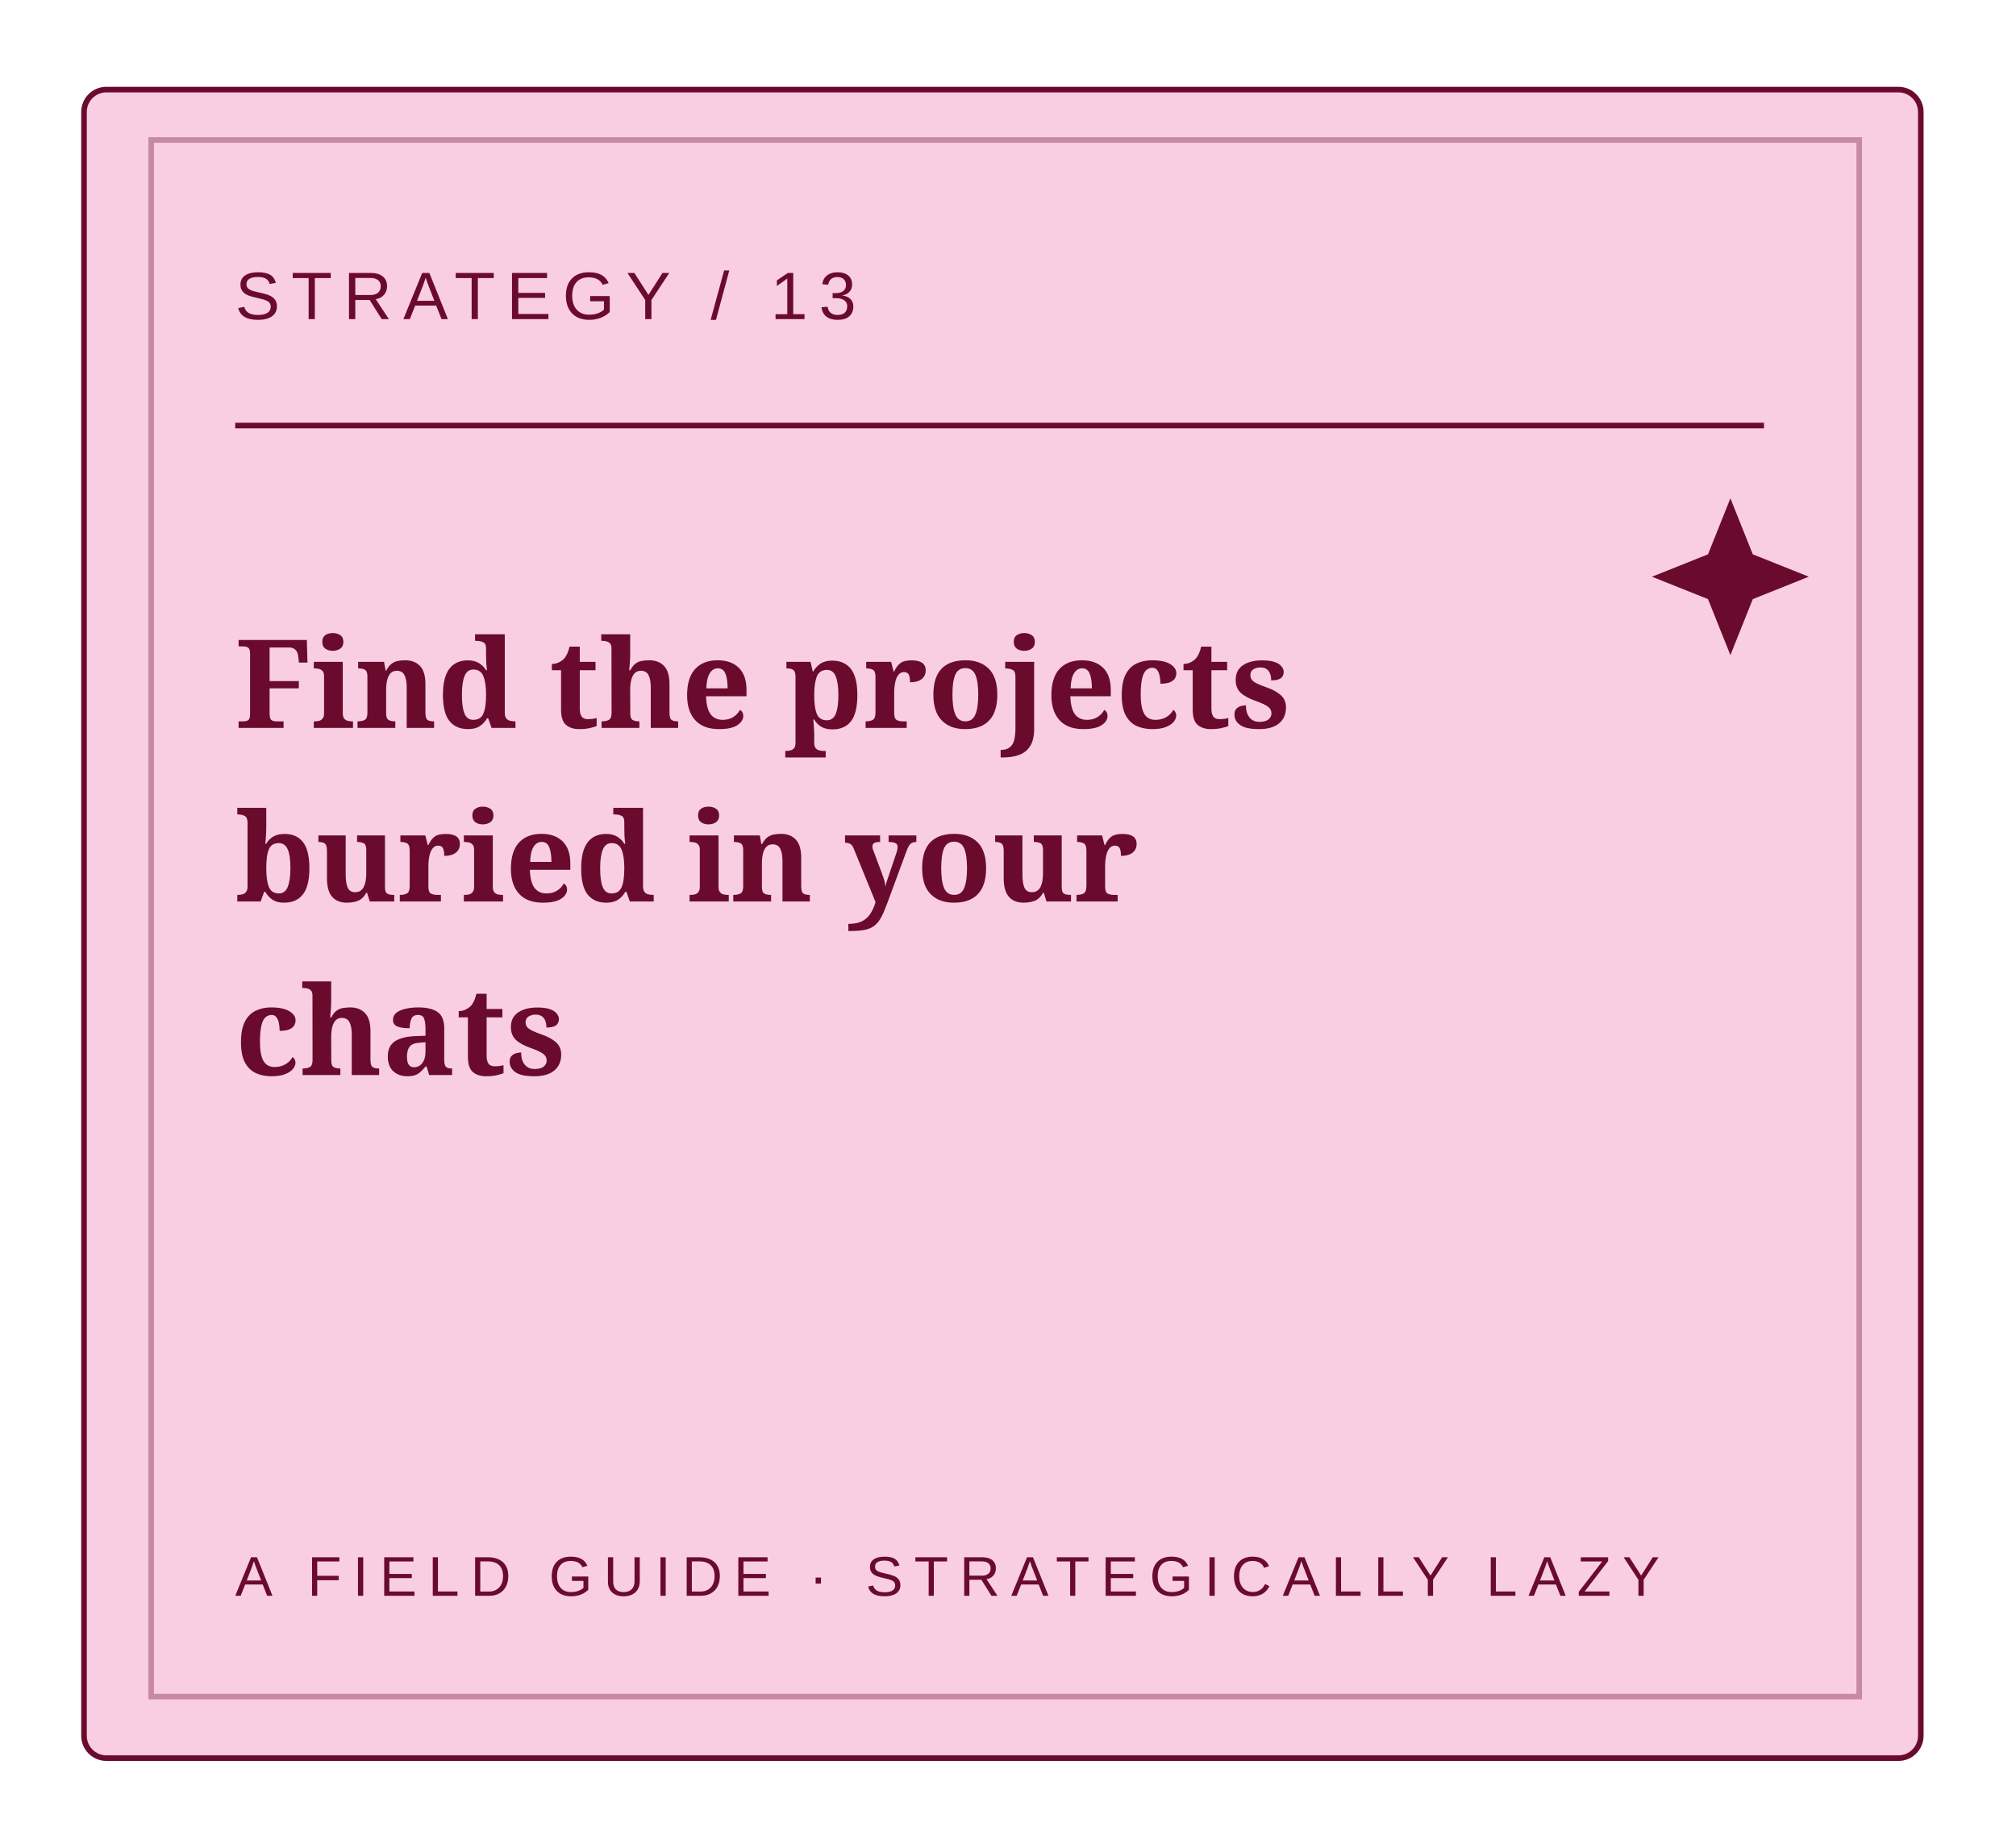
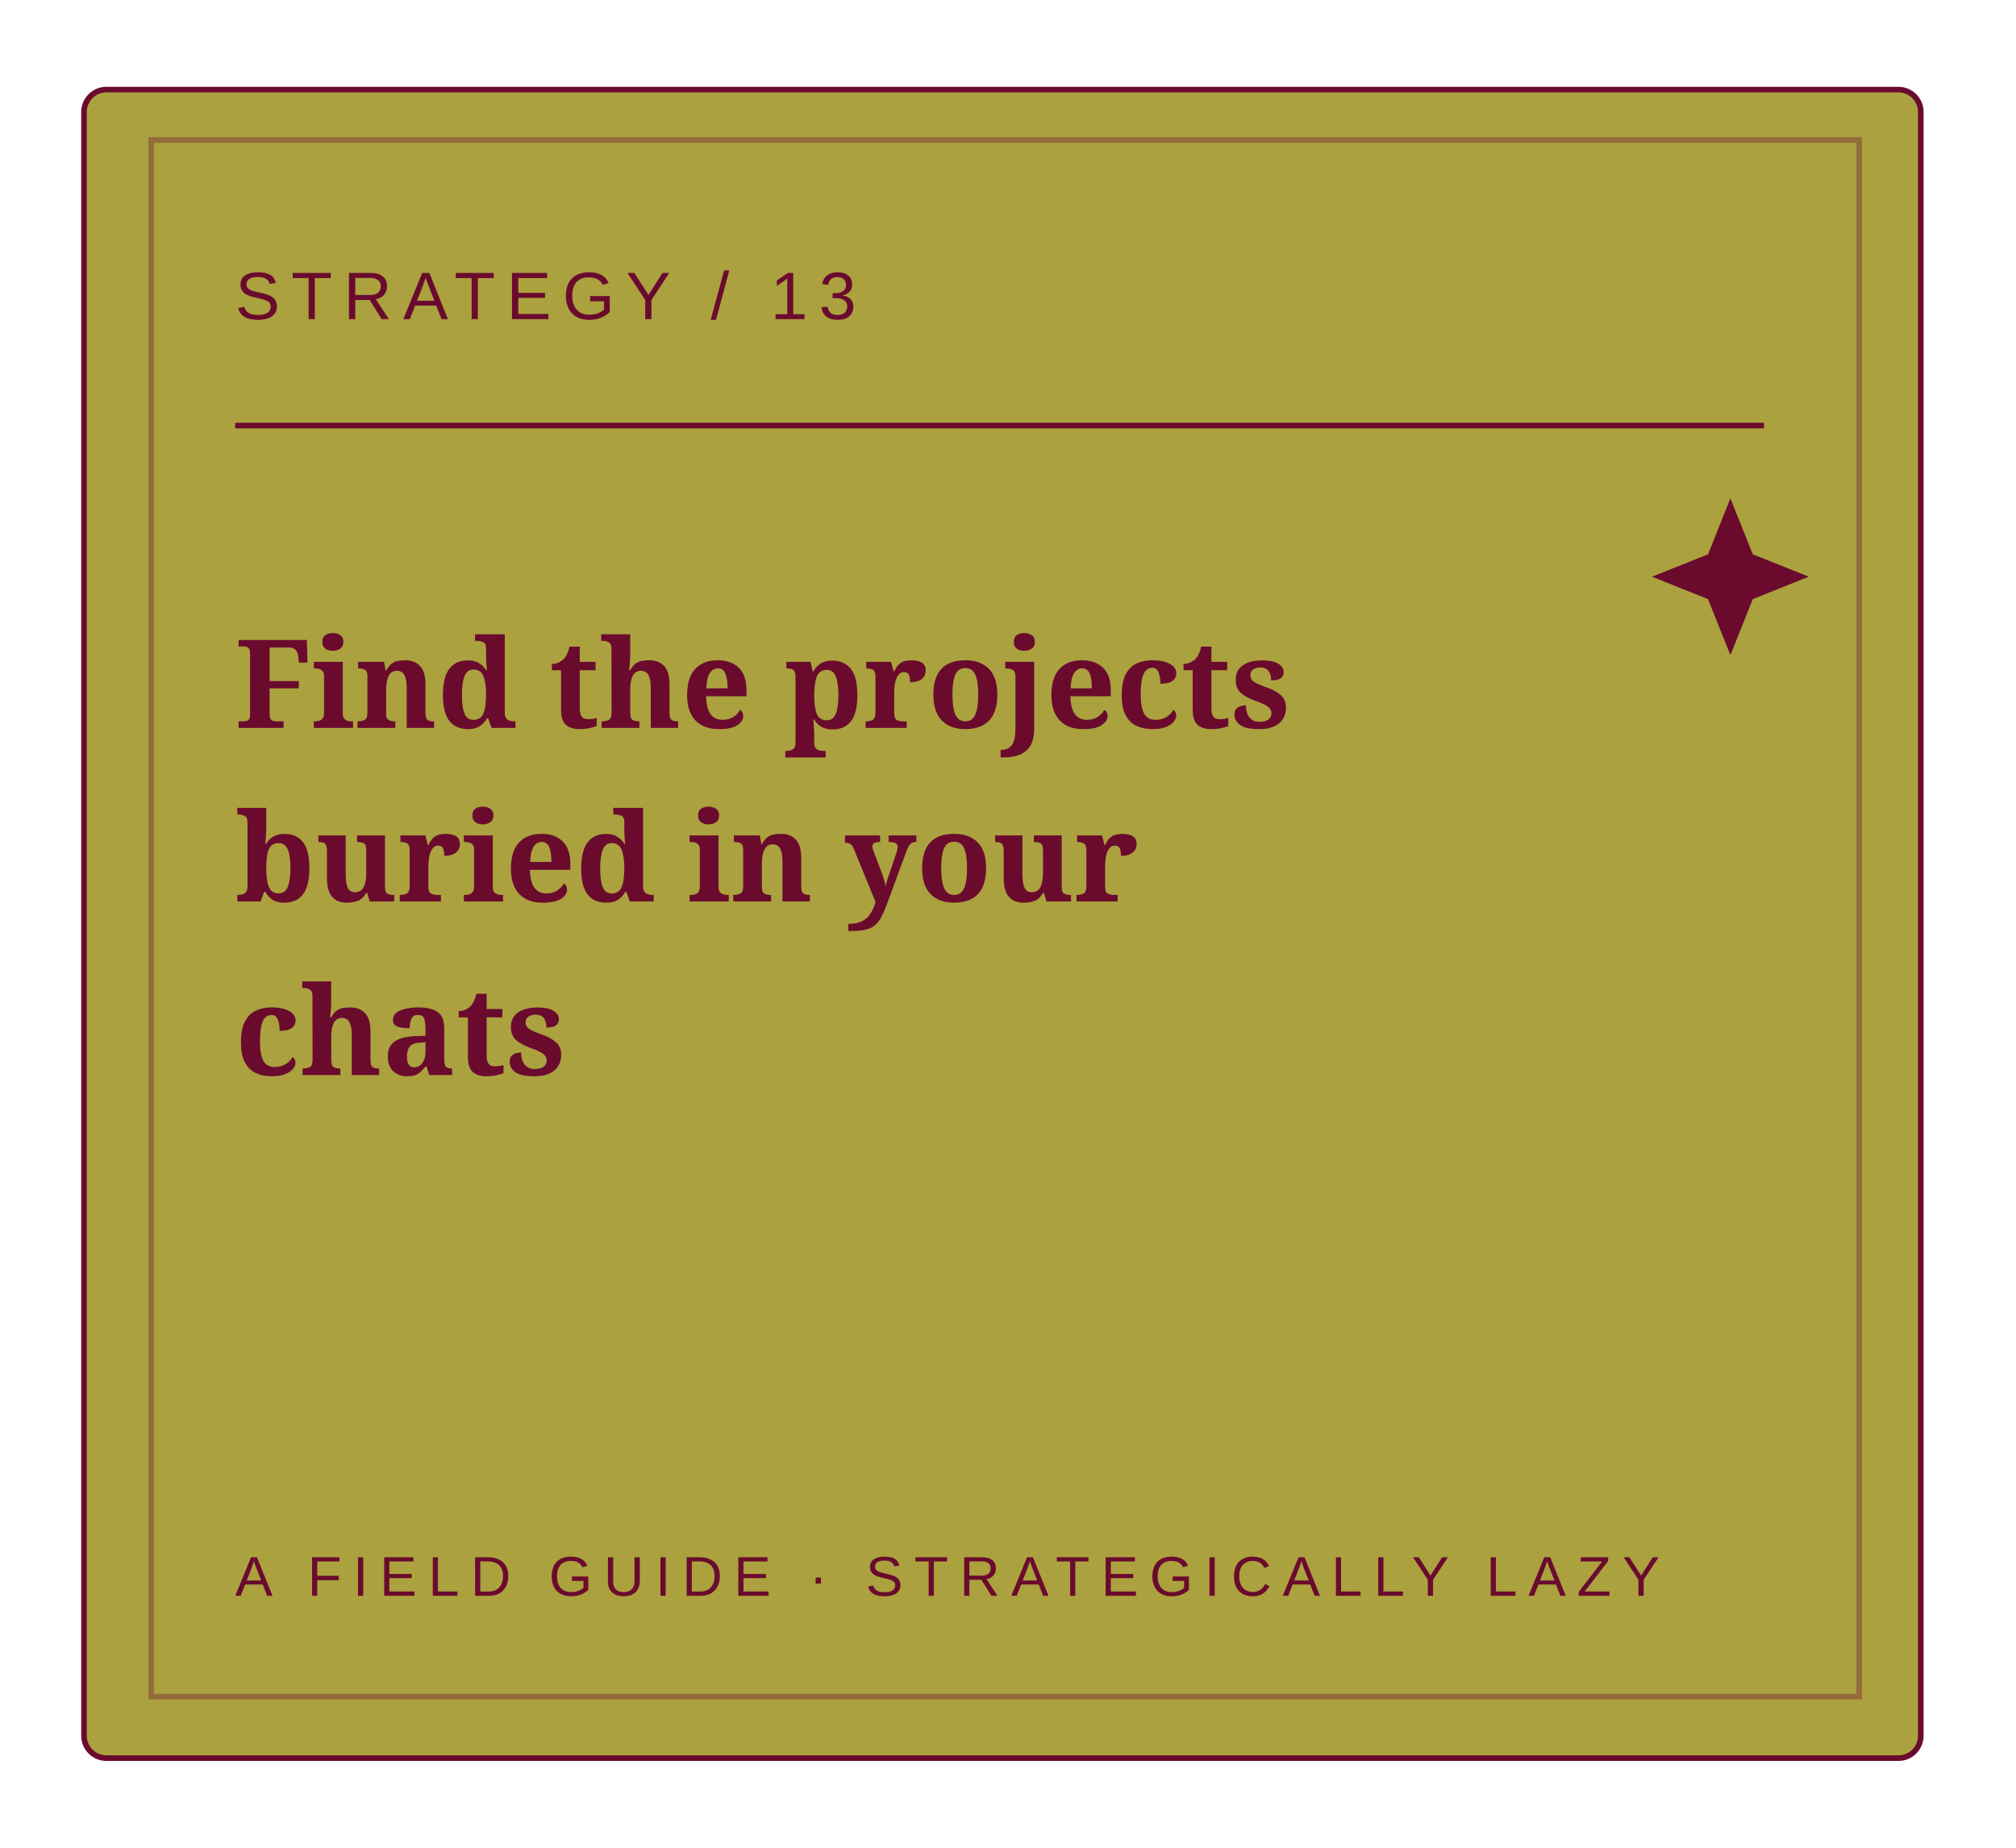
<svg xmlns="http://www.w3.org/2000/svg" viewBox="0 0 360 330">
-   <rect x="15" y="16" width="328" height="298" rx="4" fill="#f9cee3" stroke="#6a0b2e" />
+   <rect x="15" y="16" width="328" height="298" rx="4" fill="#ABA13F" stroke="#6a0b2e" />
  <path d="M27 25H332V303H27Z" fill="none" stroke="#6a0b2e" stroke-opacity=".35" />
  <text x="42" y="57" fill="#6a0b2e" font-family="Arial,sans-serif" font-size="12" letter-spacing="2">STRATEGY / 13</text>
  <path d="M42 76H315" stroke="#6a0b2e" />
  <text fill="#6a0b2e" font-family="Georgia,serif" font-size="22" font-weight="bold">
    <tspan x="42" y="130">Find the projects</tspan>
    <tspan x="42" y="161">buried in your</tspan>
    <tspan x="42" y="192">chats</tspan>
  </text>
  <text x="42" y="285" fill="#6a0b2e" font-family="Arial,sans-serif" font-size="10" letter-spacing="2">A FIELD GUIDE · STRATEGICALLY LAZY</text>
  <path d="M309 89l4 10 10 4-10 4-4 10-4-10-10-4 10-4z" fill="#6a0b2e" />
</svg>
